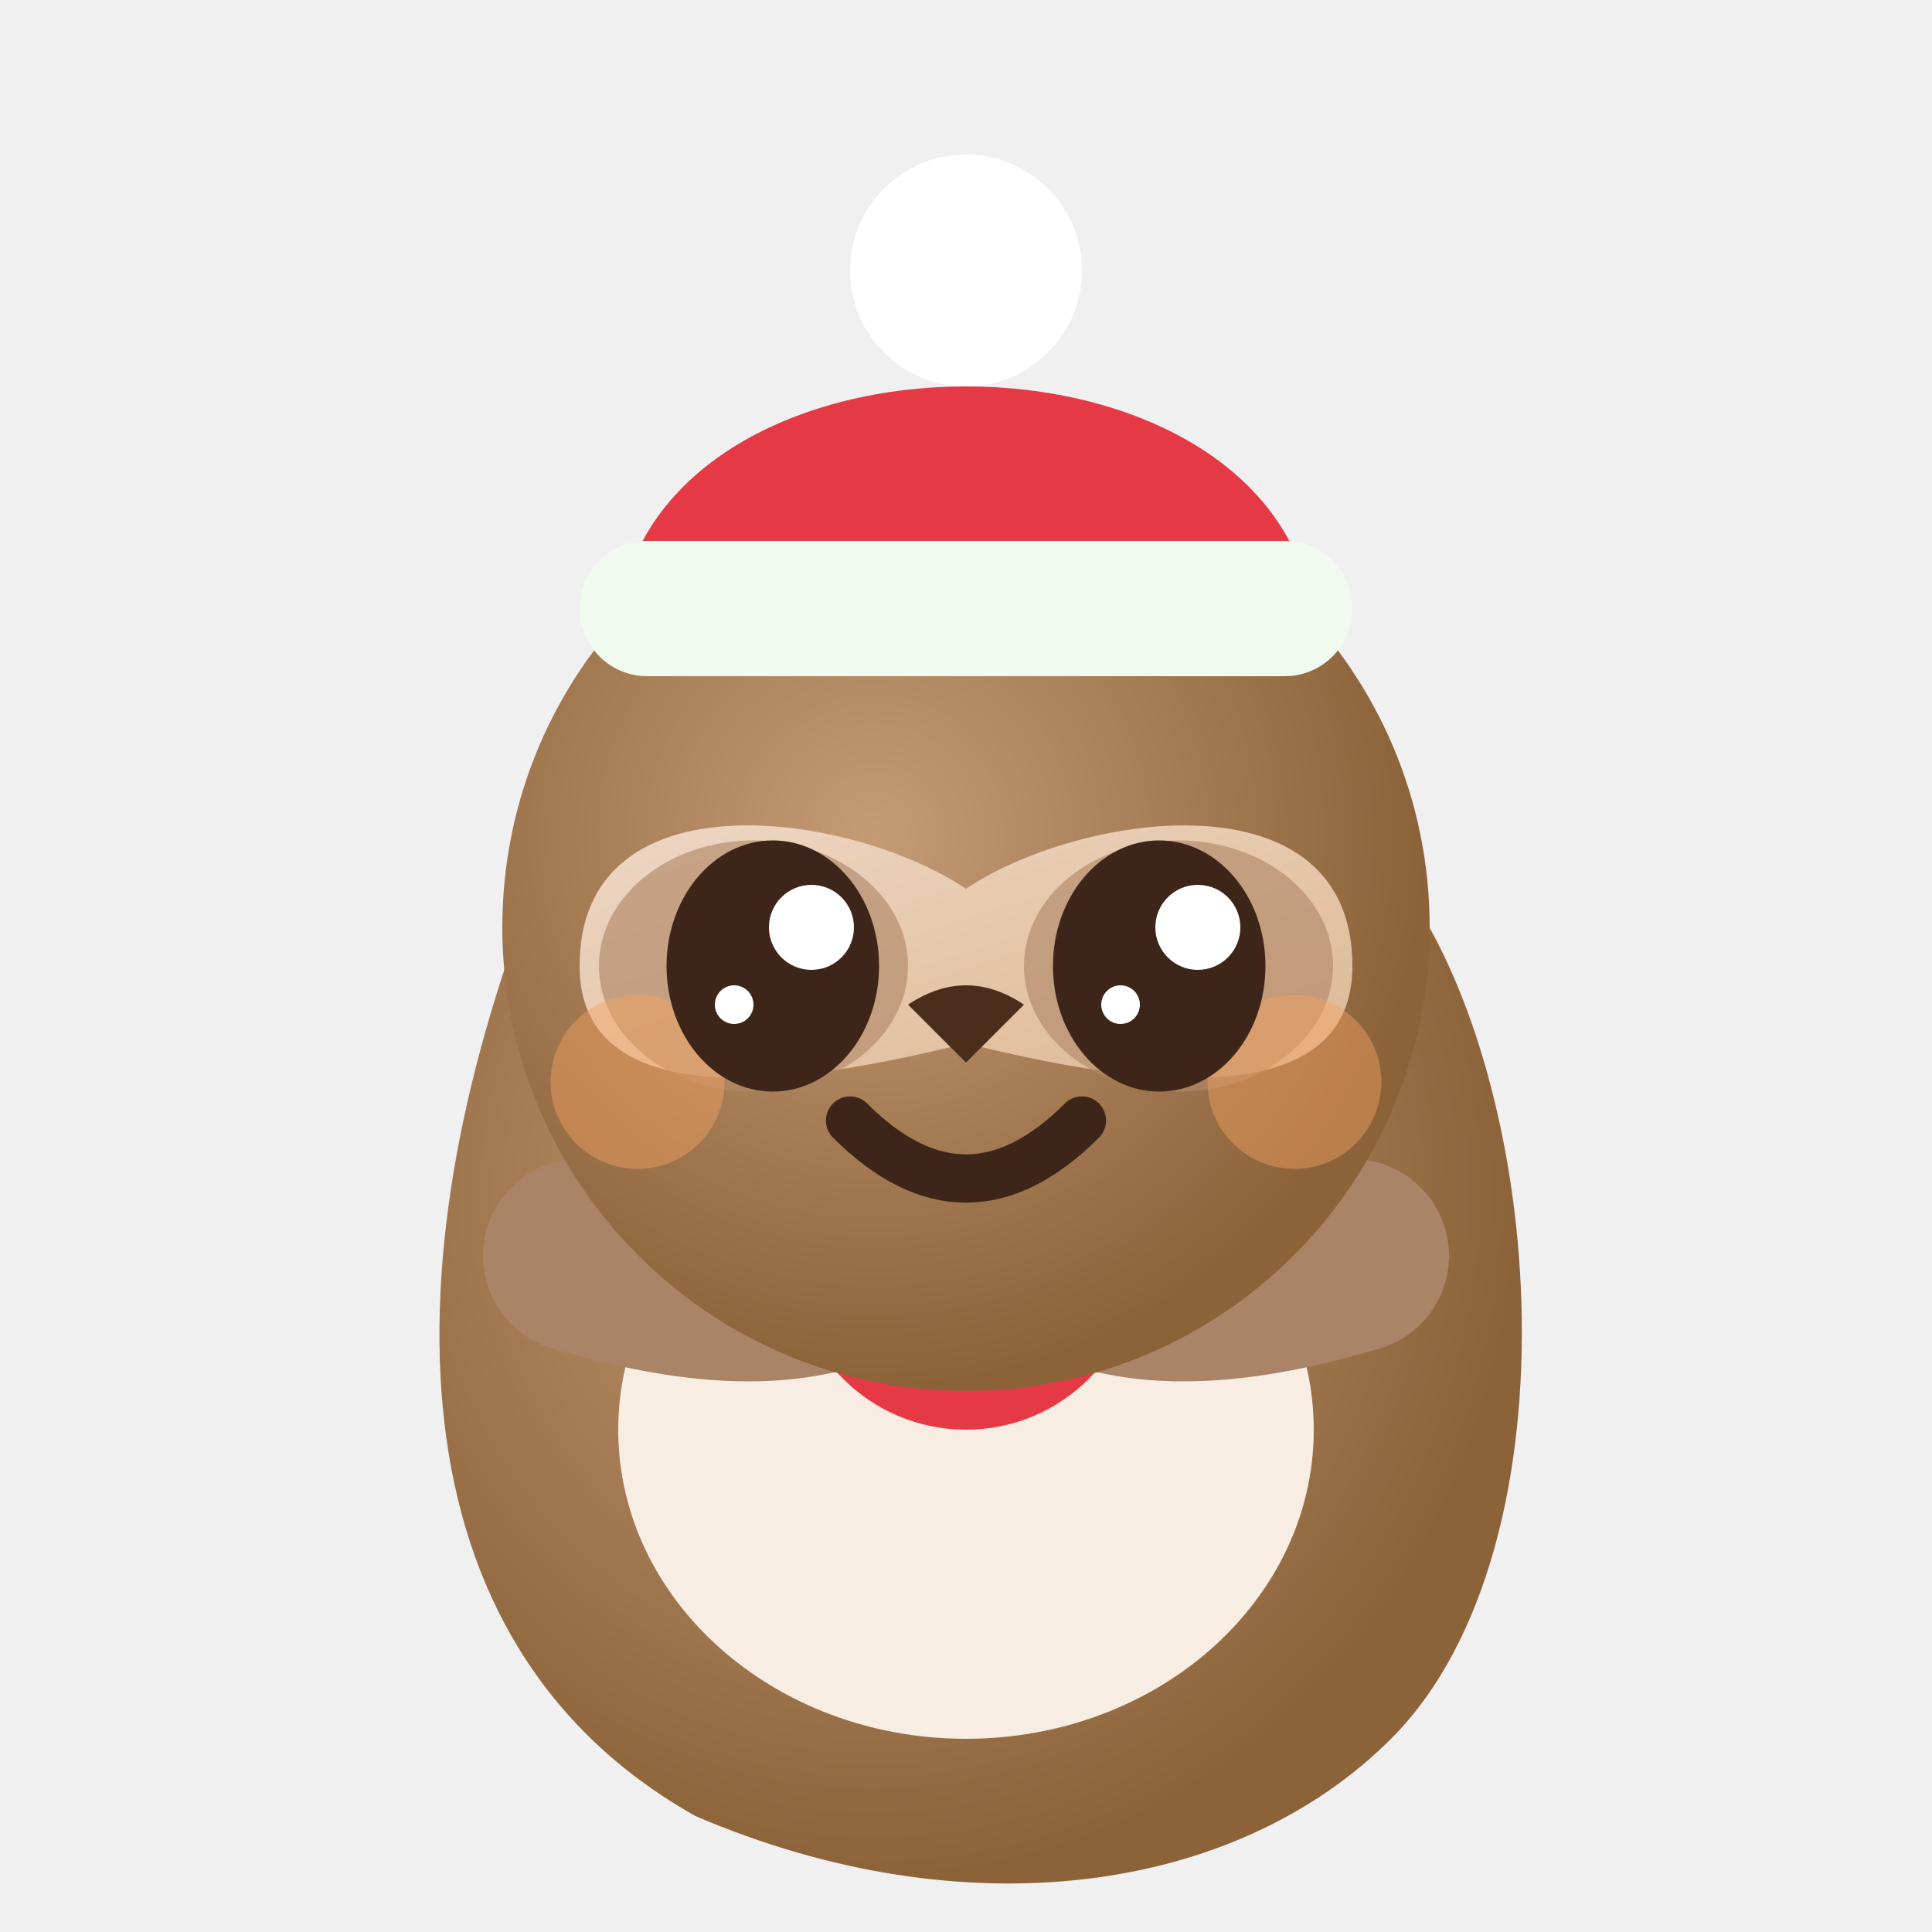
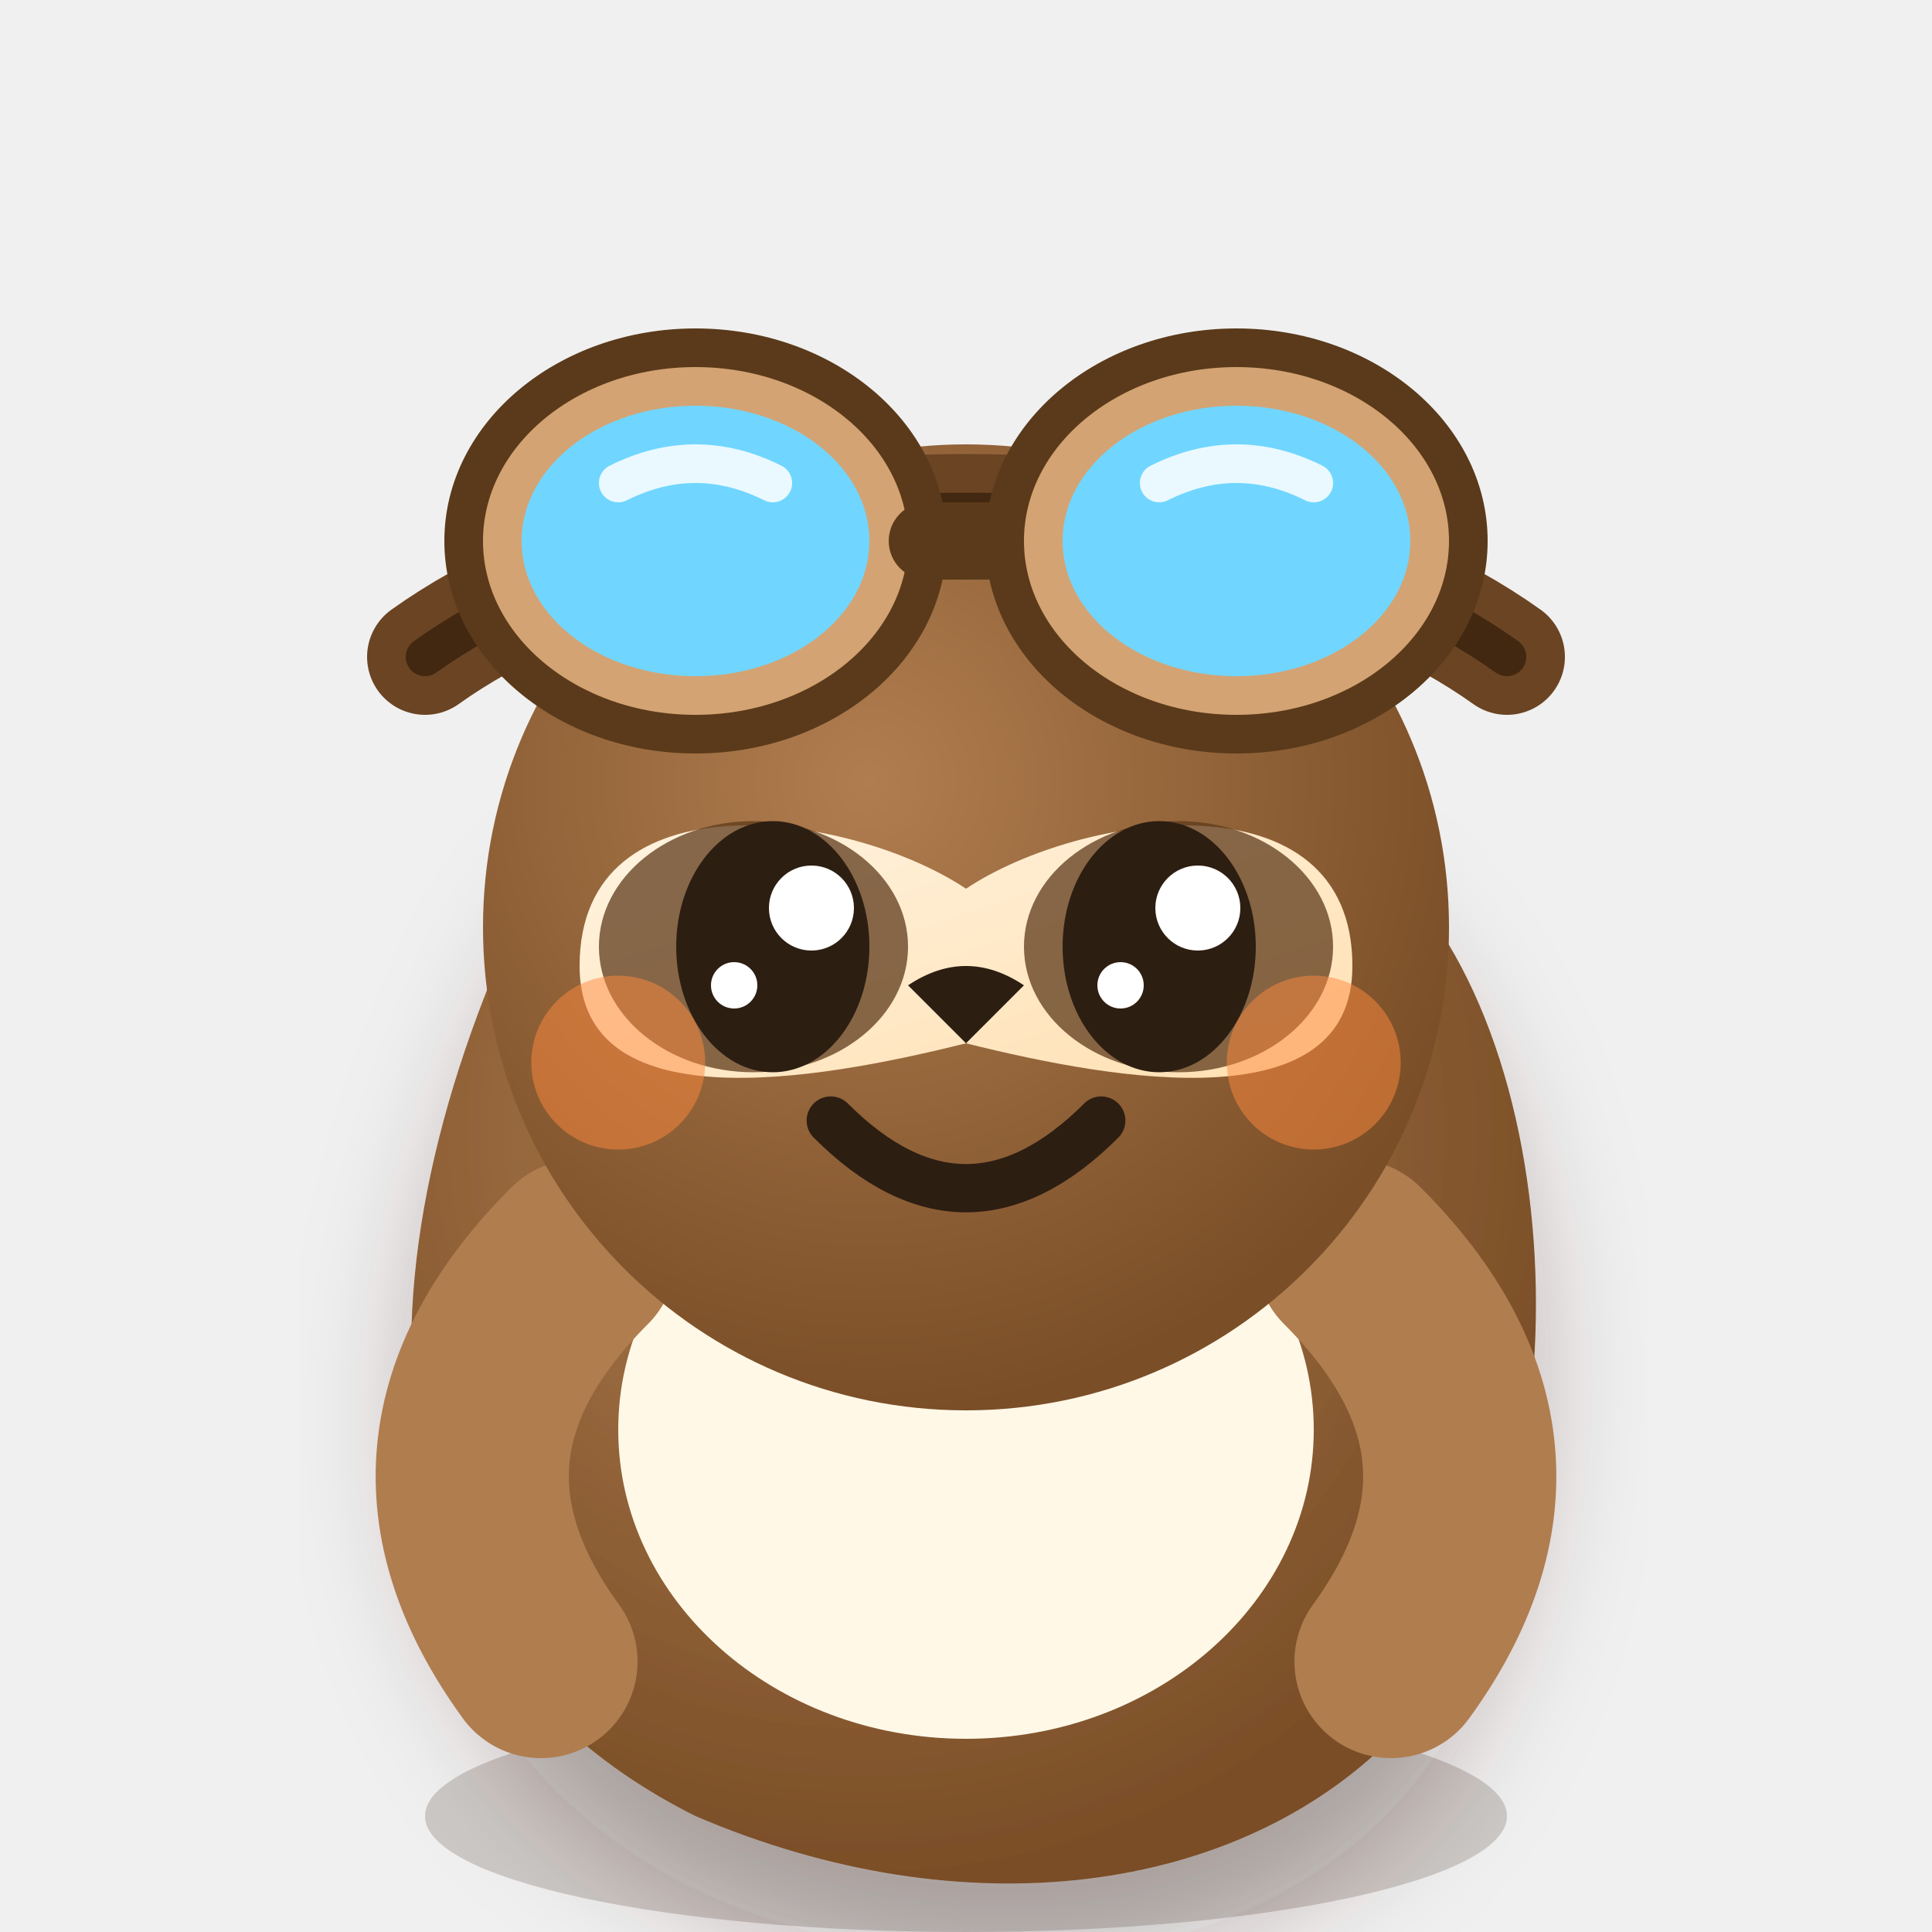
<svg xmlns="http://www.w3.org/2000/svg" viewBox="0 0 100 100" width="512" height="512">
  <defs>
-     <radialGradient id="bodyGrad_cozy_eat" cx="40%" cy="40%" r="60%">
-       <stop offset="0%" stop-color="#C59B76" />
-       <stop offset="100%" stop-color="#8C6239" />
+     <radialGradient id="slothBody_cozy_eat" cx="40%" cy="35%" r="65%">
+       <stop offset="0%" stop-color="#B07D4F" />
+       <stop offset="100%" stop-color="#7A4E27" />
    </radialGradient>
-     <linearGradient id="maskGrad" x1="0%" y1="0%" x2="100%" y2="100%">
-       <stop offset="0%" stop-color="#EED7C5" />
-       <stop offset="100%" stop-color="#DDB892" />
+     <linearGradient id="slothMask" x1="0%" y1="0%" x2="100%" y2="100%">
+       <stop offset="0%" stop-color="#FFF3E0" />
+       <stop offset="100%" stop-color="#FFE0B2" />
    </linearGradient>
+     <filter id="softShadow" x="-10%" y="-10%" width="120%" height="120%">
+       <feDropShadow dx="0" dy="4" stdDeviation="3" flood-color="#3D2619" flood-opacity="0.25" />
+     </filter>
  </defs>
-   <path d="M 28 45 C 20 65, 20 85, 36 94 C 50 100, 64 98, 72 90 C 82 80, 80 55, 72 45 C 65 35, 35 35, 28 45 Z" fill="url(#bodyGrad_cozy_eat)" />
-   <ellipse cx="50" cy="74" rx="18" ry="16" fill="#F7EDE2" />
-   <path d="M 30 65 Q 40 68 45 65" stroke="#A98467" stroke-width="10" stroke-linecap="round" fill="none" />
-   <path d="M 70 65 Q 60 68 55 65" stroke="#A98467" stroke-width="10" stroke-linecap="round" fill="none" />
-   <circle cx="50" cy="65" r="9" fill="#E63946" />
-   <path d="M 50 56 Q 52 52 54 50" stroke="#6F4E37" stroke-width="2" fill="none" />
-   <ellipse cx="55" cy="52" rx="3.5" ry="2" fill="#2A9D8F" />
-   <ellipse cx="47" cy="63" rx="2" ry="3.5" fill="#FFFFFF" opacity="0.6" />
-   <circle cx="50" cy="48" r="24" fill="url(#bodyGrad_cozy_eat)" />
-   <path d="M 30 50 C 30 40, 44 42, 50 46 C 56 42, 70 40, 70 50 C 70 58, 58 56, 50 54 C 42 56, 30 58, 30 50 Z" fill="url(#maskGrad)" />
-   <ellipse cx="39" cy="50" rx="8" ry="6.5" fill="#B08968" opacity="0.65" />
-   <ellipse cx="61" cy="50" rx="8" ry="6.5" fill="#B08968" opacity="0.65" />
-   <circle cx="33" cy="56" r="4.5" fill="#F4A261" opacity="0.45" />
-   <circle cx="67" cy="56" r="4.5" fill="#F4A261" opacity="0.45" />
-   <path d="M 47 52 Q 50 50 53 52 L 50 55 Z" fill="#4A2E1B" />
-   <ellipse cx="40" cy="50" rx="5.5" ry="6.5" fill="#3D2619" />
-   <circle cx="42" cy="48" r="2.2" fill="#FFFFFF" />
-   <circle cx="38" cy="52" r="1" fill="#FFFFFF" />
-   <ellipse cx="60" cy="50" rx="5.5" ry="6.5" fill="#3D2619" />
-   <circle cx="62" cy="48" r="2.2" fill="#FFFFFF" />
-   <circle cx="58" cy="52" r="1" fill="#FFFFFF" />
-   <path d="M 44 58 Q 50 64 56 58" stroke="#3D2619" stroke-width="2.5" stroke-linecap="round" fill="none" />
-   <path d="M 32 32 C 34 16, 66 16, 68 32 Z" fill="#E63946" />
-   <rect x="30" y="28" width="40" height="7" rx="3.5" fill="#F1FAEE" />
-   <circle cx="50" cy="14" r="6" fill="#FFFFFF" />
+   <ellipse cx="50" cy="94" rx="28" ry="6" fill="#3D2619" opacity="0.2" />
+   <path d="M 28 45 C 18 65, 18 85, 36 94 C 50 100, 64 98, 72 90 C 82 80, 82 55, 72 45 C 65 35, 35 35, 28 45 Z" fill="url(#slothBody_cozy_eat)" filter="url(#softShadow)" />
+   <ellipse cx="50" cy="74" rx="18" ry="16" fill="#FFF8E7" />
+   <path d="M 30 65 Q 20 75 28 86" stroke="#B07D4F" stroke-width="10" stroke-linecap="round" fill="none" />
+   <path d="M 70 65 Q 80 75 72 86" stroke="#B07D4F" stroke-width="10" stroke-linecap="round" fill="none" />
+   <circle cx="50" cy="48" r="25" fill="url(#slothBody_cozy_eat)" />
+   <path d="M 30 50 C 30 40, 44 42, 50 46 C 56 42, 70 40, 70 50 C 70 58, 58 56, 50 54 C 42 56, 30 58, 30 50 Z" fill="url(#slothMask)" />
+   <ellipse cx="39" cy="49" rx="8" ry="6.5" fill="#5D3A1A" opacity="0.75" />
+   <ellipse cx="61" cy="49" rx="8" ry="6.5" fill="#5D3A1A" opacity="0.75" />
+   <circle cx="32" cy="55" r="4.5" fill="#FF8A3D" opacity="0.5" />
+   <circle cx="68" cy="55" r="4.5" fill="#FF8A3D" opacity="0.5" />
+   <path d="M 47 51 Q 50 49 53 51 L 50 54 Z" fill="#2D1E12" />
+   <ellipse cx="40" cy="49" rx="5" ry="6.5" fill="#2D1E12" />
+   <circle cx="42" cy="47" r="2.2" fill="#FFFFFF" />
+   <circle cx="38" cy="51" r="1.2" fill="#FFFFFF" />
+   <ellipse cx="60" cy="49" rx="5" ry="6.5" fill="#2D1E12" />
+   <circle cx="62" cy="47" r="2.2" fill="#FFFFFF" />
+   <circle cx="58" cy="51" r="1.2" fill="#FFFFFF" />
+   <path d="M 43 58 Q 50 65 57 58" stroke="#2D1E12" stroke-width="2.5" stroke-linecap="round" fill="none" />
+   <path d="M 22 34 C 36 24, 64 24, 78 34" stroke="#6B4423" stroke-width="6" stroke-linecap="round" fill="none" />
+   <path d="M 22 34 C 36 24, 64 24, 78 34" stroke="#422810" stroke-width="2" stroke-linecap="round" fill="none" />
+   <ellipse cx="36" cy="28" rx="12" ry="10" fill="#D4A373" stroke="#5A3A1A" stroke-width="2" />
+   <ellipse cx="36" cy="28" rx="9" ry="7" fill="#70D6FF" />
+   <path d="M 32 25 Q 36 23 40 25" stroke="#FFFFFF" stroke-width="2" stroke-linecap="round" fill="none" opacity="0.85" />
+   <rect x="46" y="26" width="8" height="4" rx="2" fill="#5A3A1A" />
+   <ellipse cx="64" cy="28" rx="12" ry="10" fill="#D4A373" stroke="#5A3A1A" stroke-width="2" />
+   <ellipse cx="64" cy="28" rx="9" ry="7" fill="#70D6FF" />
+   <path d="M 60 25 Q 64 23 68 25" stroke="#FFFFFF" stroke-width="2" stroke-linecap="round" fill="none" opacity="0.85" />
</svg>
